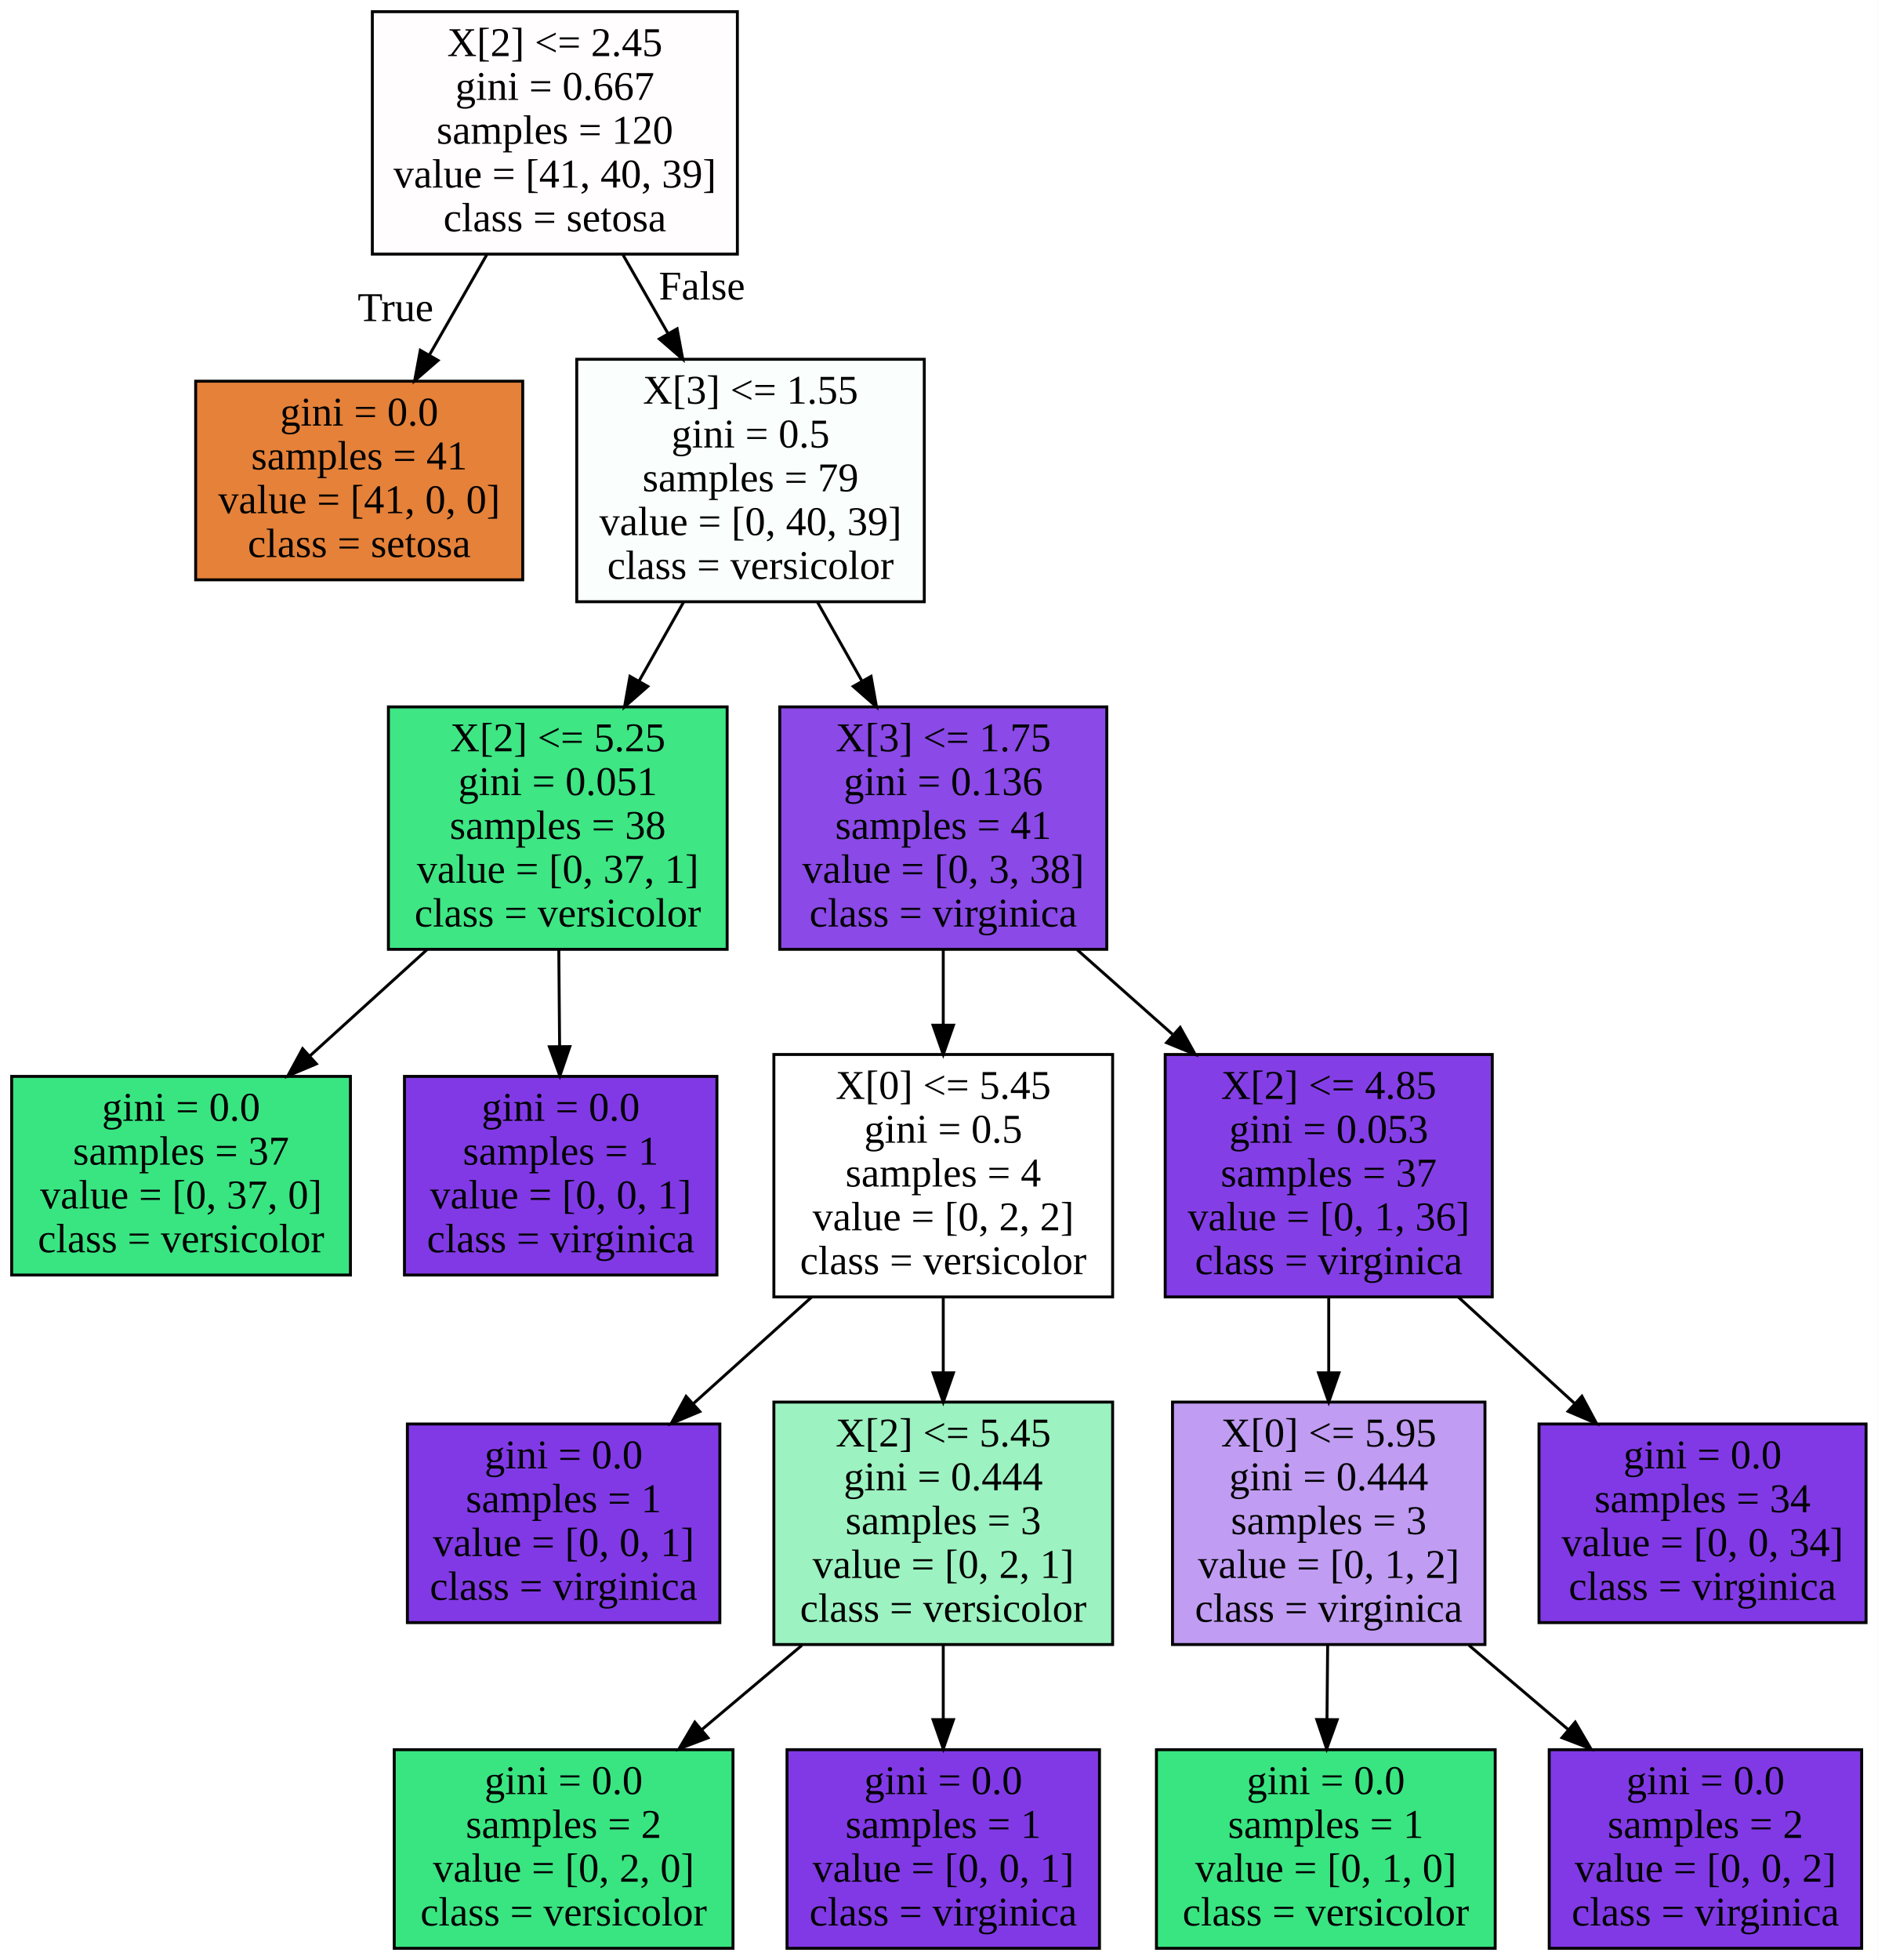
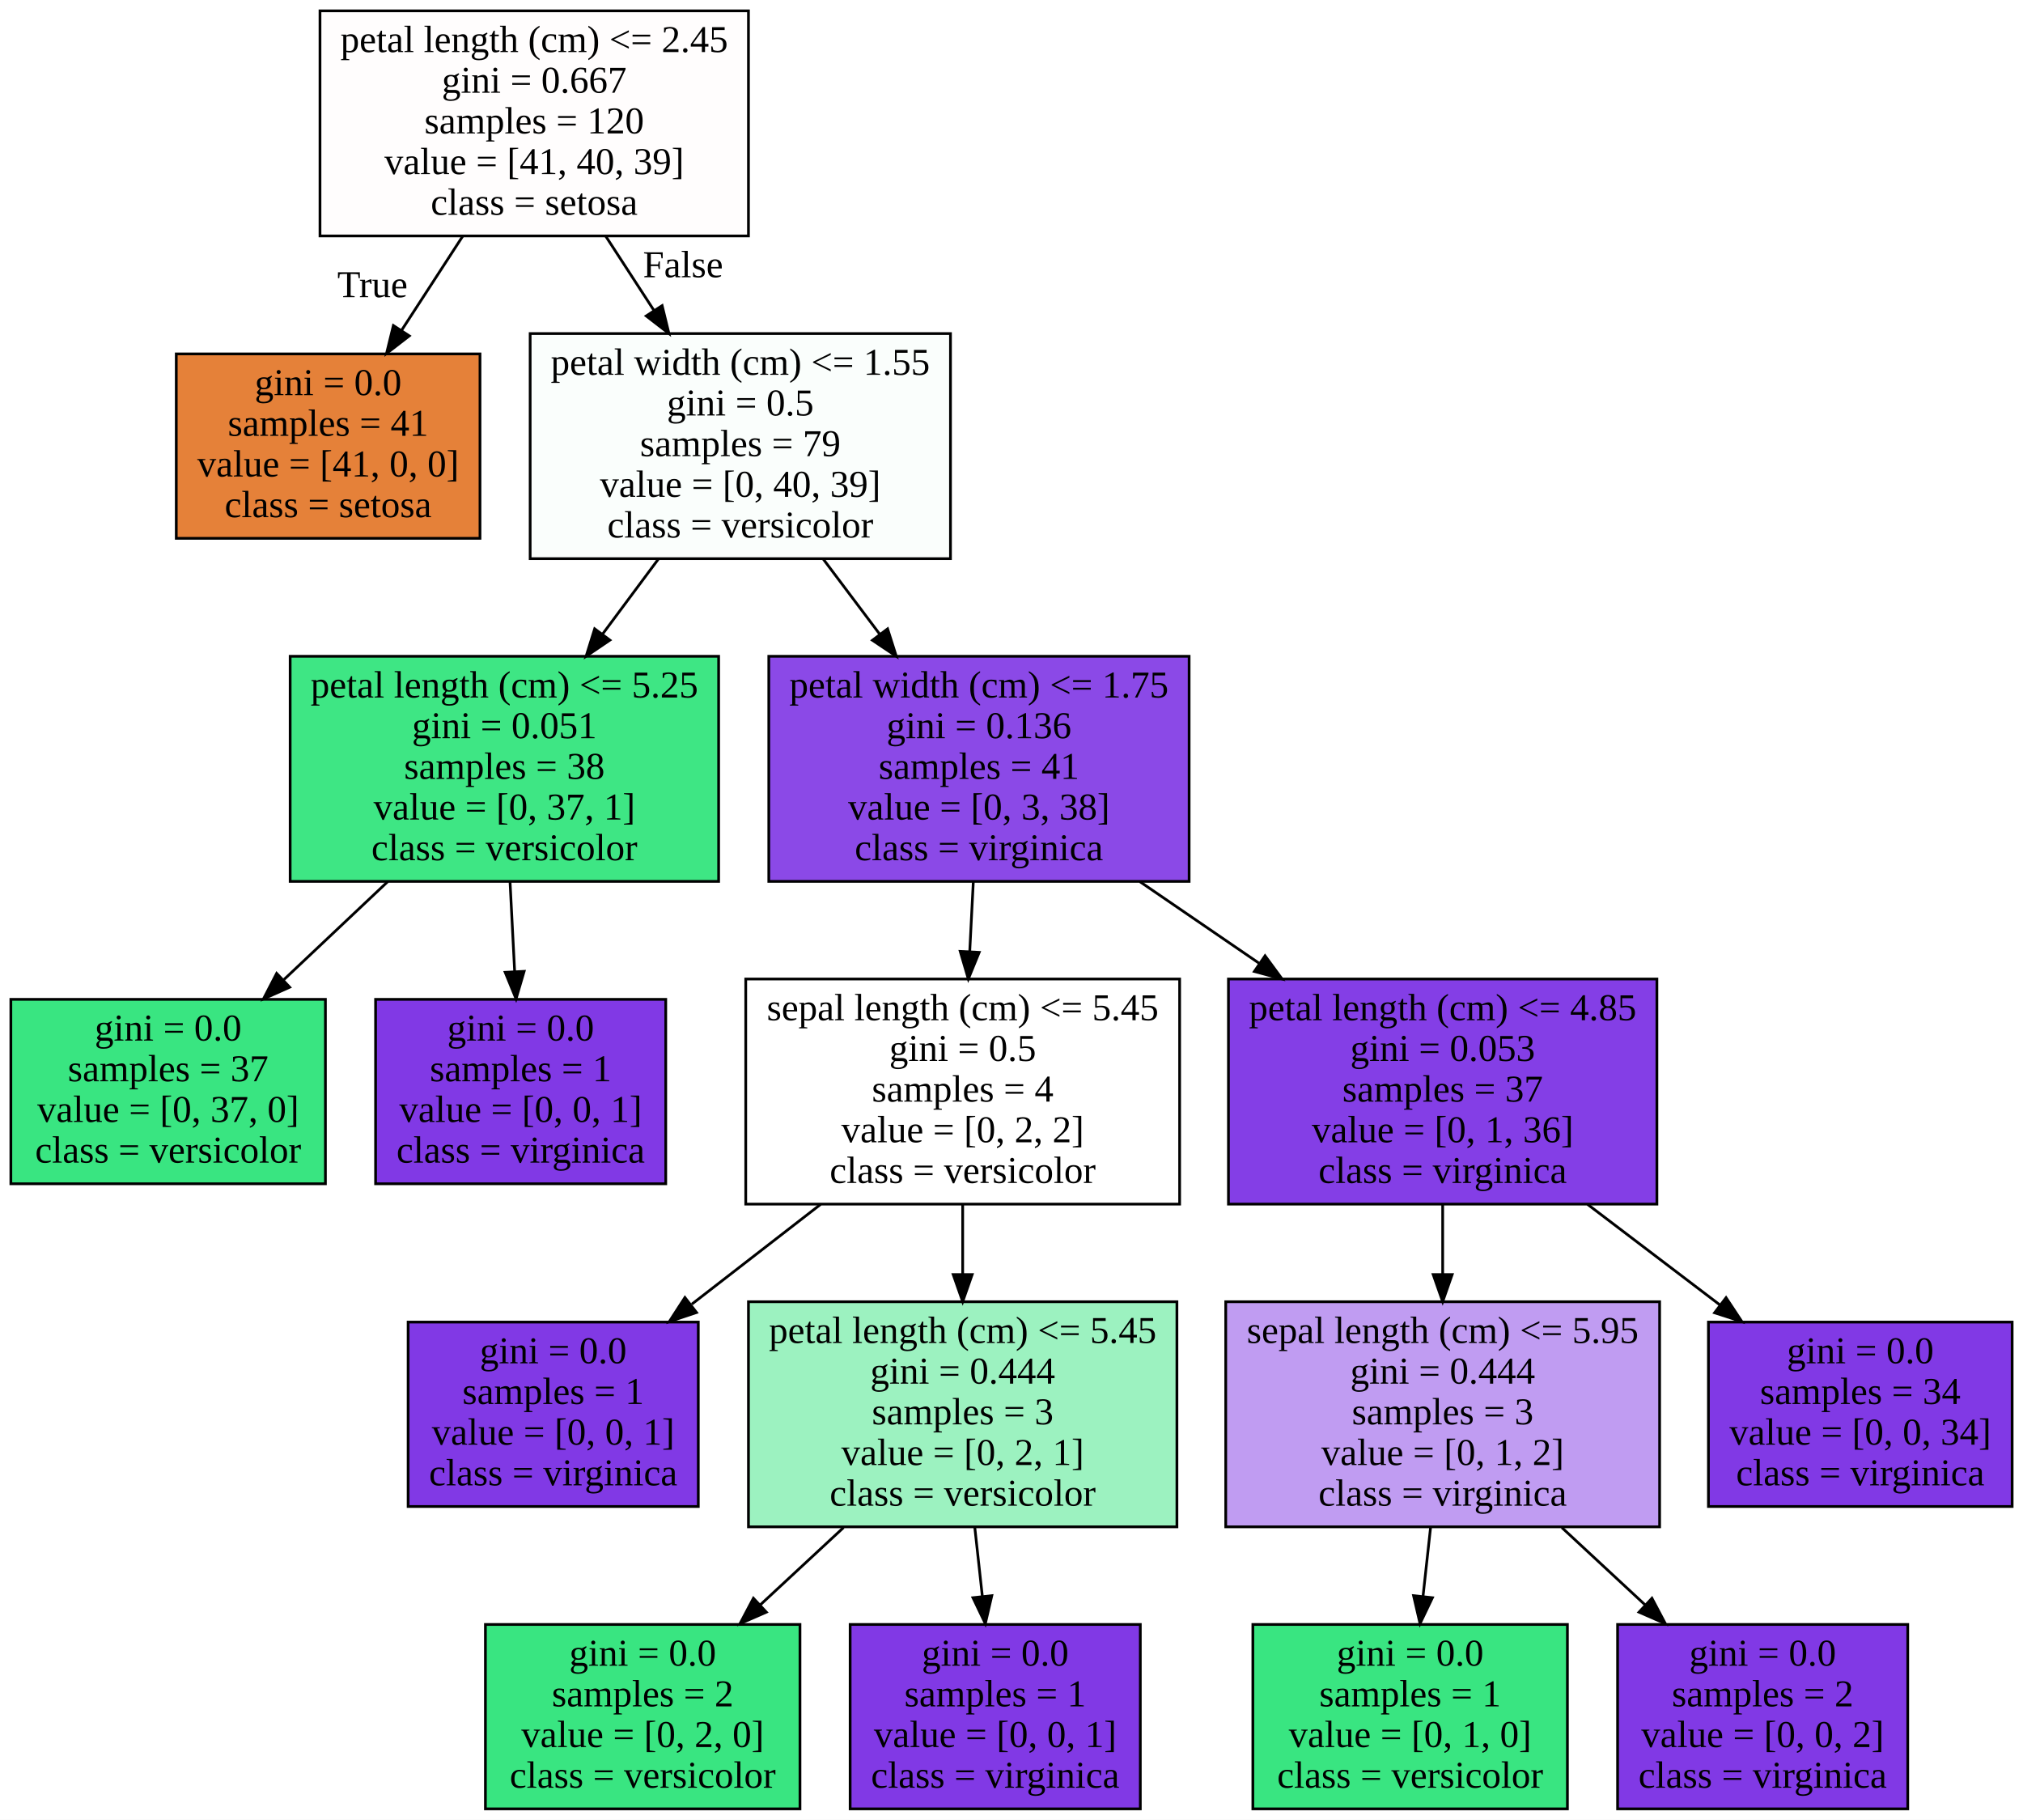
- <svg xmlns="http://www.w3.org/2000/svg" width="643pt" height="671pt" viewBox="0.00 0.00 643.00 671.00">
+ <svg xmlns="http://www.w3.org/2000/svg" width="746pt" height="671pt" viewBox="0.00 0.00 746.00 671.00">
  <g id="graph0" class="graph" transform="scale(1 1) rotate(0) translate(4 667)">
-     <polygon fill="white" stroke="transparent" points="-4,4 -4,-667 639,-667 639,4 -4,4" />
+     <polygon fill="white" stroke="transparent" points="-4,4 -4,-667 742,-667 742,4 -4,4" />
    <g id="node1" class="node">
-       <polygon fill="#fffdfd" stroke="black" points="248.5,-663 123.5,-663 123.5,-580 248.5,-580 248.5,-663" />
-       <text text-anchor="middle" x="186" y="-647.8" font-family="Times New Roman,serif" font-size="14.00">X[2] &lt;= 2.45</text>
-       <text text-anchor="middle" x="186" y="-632.8" font-family="Times New Roman,serif" font-size="14.00">gini = 0.667</text>
-       <text text-anchor="middle" x="186" y="-617.8" font-family="Times New Roman,serif" font-size="14.00">samples = 120</text>
-       <text text-anchor="middle" x="186" y="-602.8" font-family="Times New Roman,serif" font-size="14.00">value = [41, 40, 39]</text>
-       <text text-anchor="middle" x="186" y="-587.8" font-family="Times New Roman,serif" font-size="14.00">class = setosa</text>
+       <polygon fill="#fffdfd" stroke="black" points="272,-663 114,-663 114,-580 272,-580 272,-663" />
+       <text text-anchor="middle" x="193" y="-647.8" font-family="Times New Roman,serif" font-size="14.00">petal length (cm) &lt;= 2.45</text>
+       <text text-anchor="middle" x="193" y="-632.8" font-family="Times New Roman,serif" font-size="14.00">gini = 0.667</text>
+       <text text-anchor="middle" x="193" y="-617.8" font-family="Times New Roman,serif" font-size="14.00">samples = 120</text>
+       <text text-anchor="middle" x="193" y="-602.8" font-family="Times New Roman,serif" font-size="14.00">value = [41, 40, 39]</text>
+       <text text-anchor="middle" x="193" y="-587.8" font-family="Times New Roman,serif" font-size="14.00">class = setosa</text>
    </g>
    <g id="node2" class="node">
-       <polygon fill="#e58139" stroke="black" points="175,-536.5 63,-536.5 63,-468.5 175,-468.5 175,-536.5" />
-       <text text-anchor="middle" x="119" y="-521.3" font-family="Times New Roman,serif" font-size="14.00">gini = 0.0</text>
-       <text text-anchor="middle" x="119" y="-506.3" font-family="Times New Roman,serif" font-size="14.00">samples = 41</text>
-       <text text-anchor="middle" x="119" y="-491.3" font-family="Times New Roman,serif" font-size="14.00">value = [41, 0, 0]</text>
-       <text text-anchor="middle" x="119" y="-476.3" font-family="Times New Roman,serif" font-size="14.00">class = setosa</text>
+       <polygon fill="#e58139" stroke="black" points="173,-536.5 61,-536.5 61,-468.5 173,-468.5 173,-536.5" />
+       <text text-anchor="middle" x="117" y="-521.3" font-family="Times New Roman,serif" font-size="14.00">gini = 0.0</text>
+       <text text-anchor="middle" x="117" y="-506.3" font-family="Times New Roman,serif" font-size="14.00">samples = 41</text>
+       <text text-anchor="middle" x="117" y="-491.3" font-family="Times New Roman,serif" font-size="14.00">value = [41, 0, 0]</text>
+       <text text-anchor="middle" x="117" y="-476.3" font-family="Times New Roman,serif" font-size="14.00">class = setosa</text>
    </g>
    <g id="edge1" class="edge">
-       <path fill="none" stroke="black" d="M162.75,-579.91C156.37,-568.76 149.44,-556.66 143.02,-545.44" />
-       <polygon fill="black" stroke="black" points="146,-543.61 137.99,-536.67 139.93,-547.08 146,-543.61" />
-       <text text-anchor="middle" x="131.44" y="-557.09" font-family="Times New Roman,serif" font-size="14.00">True</text>
+       <path fill="none" stroke="black" d="M166.63,-579.91C159.32,-568.65 151.37,-556.42 144.03,-545.11" />
+       <polygon fill="black" stroke="black" points="146.93,-543.15 138.54,-536.67 141.06,-546.96 146.93,-543.15" />
+       <text text-anchor="middle" x="133.35" y="-557.42" font-family="Times New Roman,serif" font-size="14.00">True</text>
    </g>
    <g id="node3" class="node">
-       <polygon fill="#fafefc" stroke="black" points="312.5,-544 193.5,-544 193.5,-461 312.5,-461 312.5,-544" />
-       <text text-anchor="middle" x="253" y="-528.8" font-family="Times New Roman,serif" font-size="14.00">X[3] &lt;= 1.55</text>
-       <text text-anchor="middle" x="253" y="-513.8" font-family="Times New Roman,serif" font-size="14.00">gini = 0.5</text>
-       <text text-anchor="middle" x="253" y="-498.8" font-family="Times New Roman,serif" font-size="14.00">samples = 79</text>
-       <text text-anchor="middle" x="253" y="-483.8" font-family="Times New Roman,serif" font-size="14.00">value = [0, 40, 39]</text>
-       <text text-anchor="middle" x="253" y="-468.8" font-family="Times New Roman,serif" font-size="14.00">class = versicolor</text>
+       <polygon fill="#fafefc" stroke="black" points="346.5,-544 191.5,-544 191.5,-461 346.5,-461 346.5,-544" />
+       <text text-anchor="middle" x="269" y="-528.8" font-family="Times New Roman,serif" font-size="14.00">petal width (cm) &lt;= 1.55</text>
+       <text text-anchor="middle" x="269" y="-513.8" font-family="Times New Roman,serif" font-size="14.00">gini = 0.5</text>
+       <text text-anchor="middle" x="269" y="-498.8" font-family="Times New Roman,serif" font-size="14.00">samples = 79</text>
+       <text text-anchor="middle" x="269" y="-483.8" font-family="Times New Roman,serif" font-size="14.00">value = [0, 40, 39]</text>
+       <text text-anchor="middle" x="269" y="-468.8" font-family="Times New Roman,serif" font-size="14.00">class = versicolor</text>
    </g>
    <g id="edge2" class="edge">
-       <path fill="none" stroke="black" d="M209.25,-579.91C214.23,-571.2 219.56,-561.9 224.71,-552.89" />
-       <polygon fill="black" stroke="black" points="227.86,-554.44 229.8,-544.02 221.79,-550.96 227.86,-554.44" />
-       <text text-anchor="middle" x="236.35" y="-564.45" font-family="Times New Roman,serif" font-size="14.00">False</text>
+       <path fill="none" stroke="black" d="M219.37,-579.91C225.09,-571.1 231.19,-561.7 237.1,-552.61" />
+       <polygon fill="black" stroke="black" points="240.17,-554.31 242.68,-544.02 234.3,-550.5 240.17,-554.31" />
+       <text text-anchor="middle" x="247.87" y="-564.78" font-family="Times New Roman,serif" font-size="14.00">False</text>
    </g>
    <g id="node4" class="node">
-       <polygon fill="#3ee684" stroke="black" points="245,-425 129,-425 129,-342 245,-342 245,-425" />
-       <text text-anchor="middle" x="187" y="-409.8" font-family="Times New Roman,serif" font-size="14.00">X[2] &lt;= 5.25</text>
-       <text text-anchor="middle" x="187" y="-394.8" font-family="Times New Roman,serif" font-size="14.00">gini = 0.051</text>
-       <text text-anchor="middle" x="187" y="-379.8" font-family="Times New Roman,serif" font-size="14.00">samples = 38</text>
-       <text text-anchor="middle" x="187" y="-364.8" font-family="Times New Roman,serif" font-size="14.00">value = [0, 37, 1]</text>
-       <text text-anchor="middle" x="187" y="-349.8" font-family="Times New Roman,serif" font-size="14.00">class = versicolor</text>
+       <polygon fill="#3ee684" stroke="black" points="261,-425 103,-425 103,-342 261,-342 261,-425" />
+       <text text-anchor="middle" x="182" y="-409.8" font-family="Times New Roman,serif" font-size="14.00">petal length (cm) &lt;= 5.25</text>
+       <text text-anchor="middle" x="182" y="-394.8" font-family="Times New Roman,serif" font-size="14.00">gini = 0.051</text>
+       <text text-anchor="middle" x="182" y="-379.8" font-family="Times New Roman,serif" font-size="14.00">samples = 38</text>
+       <text text-anchor="middle" x="182" y="-364.8" font-family="Times New Roman,serif" font-size="14.00">value = [0, 37, 1]</text>
+       <text text-anchor="middle" x="182" y="-349.8" font-family="Times New Roman,serif" font-size="14.00">class = versicolor</text>
    </g>
    <g id="edge3" class="edge">
-       <path fill="none" stroke="black" d="M230.1,-460.91C225.19,-452.2 219.94,-442.9 214.86,-433.89" />
-       <polygon fill="black" stroke="black" points="217.82,-432.01 209.86,-425.02 211.72,-435.45 217.82,-432.01" />
+       <path fill="none" stroke="black" d="M238.82,-460.91C232.14,-451.92 224.99,-442.32 218.1,-433.05" />
+       <polygon fill="black" stroke="black" points="220.91,-430.96 212.13,-425.02 215.29,-435.13 220.91,-430.96" />
    </g>
    <g id="node7" class="node">
-       <polygon fill="#8b49e7" stroke="black" points="375,-425 263,-425 263,-342 375,-342 375,-425" />
-       <text text-anchor="middle" x="319" y="-409.8" font-family="Times New Roman,serif" font-size="14.00">X[3] &lt;= 1.75</text>
-       <text text-anchor="middle" x="319" y="-394.8" font-family="Times New Roman,serif" font-size="14.00">gini = 0.136</text>
-       <text text-anchor="middle" x="319" y="-379.8" font-family="Times New Roman,serif" font-size="14.00">samples = 41</text>
-       <text text-anchor="middle" x="319" y="-364.8" font-family="Times New Roman,serif" font-size="14.00">value = [0, 3, 38]</text>
-       <text text-anchor="middle" x="319" y="-349.8" font-family="Times New Roman,serif" font-size="14.00">class = virginica</text>
+       <polygon fill="#8b49e7" stroke="black" points="434.5,-425 279.5,-425 279.5,-342 434.5,-342 434.5,-425" />
+       <text text-anchor="middle" x="357" y="-409.8" font-family="Times New Roman,serif" font-size="14.00">petal width (cm) &lt;= 1.75</text>
+       <text text-anchor="middle" x="357" y="-394.8" font-family="Times New Roman,serif" font-size="14.00">gini = 0.136</text>
+       <text text-anchor="middle" x="357" y="-379.8" font-family="Times New Roman,serif" font-size="14.00">samples = 41</text>
+       <text text-anchor="middle" x="357" y="-364.8" font-family="Times New Roman,serif" font-size="14.00">value = [0, 3, 38]</text>
+       <text text-anchor="middle" x="357" y="-349.8" font-family="Times New Roman,serif" font-size="14.00">class = virginica</text>
    </g>
    <g id="edge6" class="edge">
-       <path fill="none" stroke="black" d="M275.9,-460.91C280.81,-452.2 286.06,-442.9 291.14,-433.89" />
-       <polygon fill="black" stroke="black" points="294.28,-435.45 296.14,-425.02 288.18,-432.01 294.28,-435.45" />
+       <path fill="none" stroke="black" d="M299.53,-460.91C306.29,-451.92 313.52,-442.32 320.48,-433.05" />
+       <polygon fill="black" stroke="black" points="323.31,-435.12 326.52,-425.02 317.71,-430.91 323.31,-435.12" />
    </g>
    <g id="node5" class="node">
      <polygon fill="#39e581" stroke="black" points="116,-298.5 0,-298.5 0,-230.5 116,-230.5 116,-298.5" />
      <text text-anchor="middle" x="58" y="-283.3" font-family="Times New Roman,serif" font-size="14.00">gini = 0.0</text>
      <text text-anchor="middle" x="58" y="-268.3" font-family="Times New Roman,serif" font-size="14.00">samples = 37</text>
      <text text-anchor="middle" x="58" y="-253.3" font-family="Times New Roman,serif" font-size="14.00">value = [0, 37, 0]</text>
      <text text-anchor="middle" x="58" y="-238.3" font-family="Times New Roman,serif" font-size="14.00">class = versicolor</text>
    </g>
    <g id="edge4" class="edge">
-       <path fill="none" stroke="black" d="M142.24,-341.91C129.23,-330.1 115.02,-317.22 102.05,-305.45" />
-       <polygon fill="black" stroke="black" points="104.33,-302.79 94.57,-298.67 99.62,-307.98 104.33,-302.79" />
+       <path fill="none" stroke="black" d="M138.98,-341.91C126.58,-330.21 113.07,-317.46 100.69,-305.78" />
+       <polygon fill="black" stroke="black" points="102.83,-302.98 93.15,-298.67 98.02,-308.08 102.83,-302.98" />
    </g>
    <g id="node6" class="node">
      <polygon fill="#8139e5" stroke="black" points="241.5,-298.5 134.5,-298.5 134.5,-230.5 241.5,-230.5 241.5,-298.5" />
      <text text-anchor="middle" x="188" y="-283.3" font-family="Times New Roman,serif" font-size="14.00">gini = 0.0</text>
      <text text-anchor="middle" x="188" y="-268.3" font-family="Times New Roman,serif" font-size="14.00">samples = 1</text>
      <text text-anchor="middle" x="188" y="-253.3" font-family="Times New Roman,serif" font-size="14.00">value = [0, 0, 1]</text>
      <text text-anchor="middle" x="188" y="-238.3" font-family="Times New Roman,serif" font-size="14.00">class = virginica</text>
    </g>
    <g id="edge5" class="edge">
-       <path fill="none" stroke="black" d="M187.35,-341.91C187.44,-331.2 187.54,-319.62 187.63,-308.78" />
-       <polygon fill="black" stroke="black" points="191.13,-308.7 187.72,-298.67 184.13,-308.64 191.13,-308.7" />
+       <path fill="none" stroke="black" d="M184.08,-341.91C184.63,-331.2 185.22,-319.62 185.78,-308.78" />
+       <polygon fill="black" stroke="black" points="189.28,-308.83 186.3,-298.67 182.29,-308.47 189.28,-308.83" />
    </g>
    <g id="node8" class="node">
-       <polygon fill="#ffffff" stroke="black" points="377,-306 261,-306 261,-223 377,-223 377,-306" />
-       <text text-anchor="middle" x="319" y="-290.8" font-family="Times New Roman,serif" font-size="14.00">X[0] &lt;= 5.45</text>
-       <text text-anchor="middle" x="319" y="-275.8" font-family="Times New Roman,serif" font-size="14.00">gini = 0.5</text>
-       <text text-anchor="middle" x="319" y="-260.8" font-family="Times New Roman,serif" font-size="14.00">samples = 4</text>
-       <text text-anchor="middle" x="319" y="-245.8" font-family="Times New Roman,serif" font-size="14.00">value = [0, 2, 2]</text>
-       <text text-anchor="middle" x="319" y="-230.8" font-family="Times New Roman,serif" font-size="14.00">class = versicolor</text>
+       <polygon fill="#ffffff" stroke="black" points="431,-306 271,-306 271,-223 431,-223 431,-306" />
+       <text text-anchor="middle" x="351" y="-290.8" font-family="Times New Roman,serif" font-size="14.00">sepal length (cm) &lt;= 5.45</text>
+       <text text-anchor="middle" x="351" y="-275.8" font-family="Times New Roman,serif" font-size="14.00">gini = 0.5</text>
+       <text text-anchor="middle" x="351" y="-260.8" font-family="Times New Roman,serif" font-size="14.00">samples = 4</text>
+       <text text-anchor="middle" x="351" y="-245.8" font-family="Times New Roman,serif" font-size="14.00">value = [0, 2, 2]</text>
+       <text text-anchor="middle" x="351" y="-230.8" font-family="Times New Roman,serif" font-size="14.00">class = versicolor</text>
    </g>
    <g id="edge7" class="edge">
-       <path fill="none" stroke="black" d="M319,-341.91C319,-333.65 319,-324.86 319,-316.3" />
-       <polygon fill="black" stroke="black" points="322.5,-316.02 319,-306.02 315.5,-316.02 322.5,-316.02" />
+       <path fill="none" stroke="black" d="M354.92,-341.91C354.49,-333.56 354.03,-324.67 353.59,-316.02" />
+       <polygon fill="black" stroke="black" points="357.09,-315.83 353.08,-306.02 350.09,-316.19 357.09,-315.83" />
    </g>
    <g id="node13" class="node">
-       <polygon fill="#843ee6" stroke="black" points="507,-306 395,-306 395,-223 507,-223 507,-306" />
-       <text text-anchor="middle" x="451" y="-290.8" font-family="Times New Roman,serif" font-size="14.00">X[2] &lt;= 4.85</text>
-       <text text-anchor="middle" x="451" y="-275.8" font-family="Times New Roman,serif" font-size="14.00">gini = 0.053</text>
-       <text text-anchor="middle" x="451" y="-260.8" font-family="Times New Roman,serif" font-size="14.00">samples = 37</text>
-       <text text-anchor="middle" x="451" y="-245.8" font-family="Times New Roman,serif" font-size="14.00">value = [0, 1, 36]</text>
-       <text text-anchor="middle" x="451" y="-230.8" font-family="Times New Roman,serif" font-size="14.00">class = virginica</text>
+       <polygon fill="#843ee6" stroke="black" points="607,-306 449,-306 449,-223 607,-223 607,-306" />
+       <text text-anchor="middle" x="528" y="-290.8" font-family="Times New Roman,serif" font-size="14.00">petal length (cm) &lt;= 4.85</text>
+       <text text-anchor="middle" x="528" y="-275.8" font-family="Times New Roman,serif" font-size="14.00">gini = 0.053</text>
+       <text text-anchor="middle" x="528" y="-260.8" font-family="Times New Roman,serif" font-size="14.00">samples = 37</text>
+       <text text-anchor="middle" x="528" y="-245.8" font-family="Times New Roman,serif" font-size="14.00">value = [0, 1, 36]</text>
+       <text text-anchor="middle" x="528" y="-230.8" font-family="Times New Roman,serif" font-size="14.00">class = virginica</text>
    </g>
    <g id="edge12" class="edge">
-       <path fill="none" stroke="black" d="M364.8,-341.91C375.34,-332.56 386.65,-322.54 397.49,-312.93" />
-       <polygon fill="black" stroke="black" points="400.12,-315.27 405.28,-306.02 395.48,-310.03 400.12,-315.27" />
+       <path fill="none" stroke="black" d="M416.33,-341.91C430.52,-332.2 445.78,-321.76 460.31,-311.81" />
+       <polygon fill="black" stroke="black" points="462.5,-314.56 468.78,-306.02 458.55,-308.78 462.5,-314.56" />
    </g>
    <g id="node9" class="node">
-       <polygon fill="#8139e5" stroke="black" points="242.5,-179.5 135.5,-179.5 135.5,-111.5 242.5,-111.5 242.5,-179.5" />
-       <text text-anchor="middle" x="189" y="-164.3" font-family="Times New Roman,serif" font-size="14.00">gini = 0.0</text>
-       <text text-anchor="middle" x="189" y="-149.3" font-family="Times New Roman,serif" font-size="14.00">samples = 1</text>
-       <text text-anchor="middle" x="189" y="-134.3" font-family="Times New Roman,serif" font-size="14.00">value = [0, 0, 1]</text>
-       <text text-anchor="middle" x="189" y="-119.3" font-family="Times New Roman,serif" font-size="14.00">class = virginica</text>
+       <polygon fill="#8139e5" stroke="black" points="253.5,-179.5 146.5,-179.5 146.5,-111.5 253.5,-111.5 253.5,-179.5" />
+       <text text-anchor="middle" x="200" y="-164.3" font-family="Times New Roman,serif" font-size="14.00">gini = 0.0</text>
+       <text text-anchor="middle" x="200" y="-149.3" font-family="Times New Roman,serif" font-size="14.00">samples = 1</text>
+       <text text-anchor="middle" x="200" y="-134.3" font-family="Times New Roman,serif" font-size="14.00">value = [0, 0, 1]</text>
+       <text text-anchor="middle" x="200" y="-119.3" font-family="Times New Roman,serif" font-size="14.00">class = virginica</text>
    </g>
    <g id="edge8" class="edge">
-       <path fill="none" stroke="black" d="M273.9,-222.91C260.78,-211.1 246.46,-198.22 233.39,-186.45" />
-       <polygon fill="black" stroke="black" points="235.63,-183.76 225.85,-179.67 230.94,-188.96 235.63,-183.76" />
+       <path fill="none" stroke="black" d="M298.61,-222.91C283.23,-210.99 266.43,-197.98 251.13,-186.12" />
+       <polygon fill="black" stroke="black" points="252.85,-183.03 242.81,-179.67 248.57,-188.56 252.85,-183.03" />
    </g>
    <g id="node10" class="node">
-       <polygon fill="#9cf2c0" stroke="black" points="377,-187 261,-187 261,-104 377,-104 377,-187" />
-       <text text-anchor="middle" x="319" y="-171.8" font-family="Times New Roman,serif" font-size="14.00">X[2] &lt;= 5.45</text>
-       <text text-anchor="middle" x="319" y="-156.8" font-family="Times New Roman,serif" font-size="14.00">gini = 0.444</text>
-       <text text-anchor="middle" x="319" y="-141.8" font-family="Times New Roman,serif" font-size="14.00">samples = 3</text>
-       <text text-anchor="middle" x="319" y="-126.8" font-family="Times New Roman,serif" font-size="14.00">value = [0, 2, 1]</text>
-       <text text-anchor="middle" x="319" y="-111.8" font-family="Times New Roman,serif" font-size="14.00">class = versicolor</text>
+       <polygon fill="#9cf2c0" stroke="black" points="430,-187 272,-187 272,-104 430,-104 430,-187" />
+       <text text-anchor="middle" x="351" y="-171.8" font-family="Times New Roman,serif" font-size="14.00">petal length (cm) &lt;= 5.45</text>
+       <text text-anchor="middle" x="351" y="-156.8" font-family="Times New Roman,serif" font-size="14.00">gini = 0.444</text>
+       <text text-anchor="middle" x="351" y="-141.8" font-family="Times New Roman,serif" font-size="14.00">samples = 3</text>
+       <text text-anchor="middle" x="351" y="-126.8" font-family="Times New Roman,serif" font-size="14.00">value = [0, 2, 1]</text>
+       <text text-anchor="middle" x="351" y="-111.8" font-family="Times New Roman,serif" font-size="14.00">class = versicolor</text>
    </g>
    <g id="edge9" class="edge">
-       <path fill="none" stroke="black" d="M319,-222.91C319,-214.65 319,-205.86 319,-197.3" />
-       <polygon fill="black" stroke="black" points="322.5,-197.02 319,-187.02 315.5,-197.02 322.5,-197.02" />
+       <path fill="none" stroke="black" d="M351,-222.91C351,-214.65 351,-205.86 351,-197.3" />
+       <polygon fill="black" stroke="black" points="354.5,-197.02 351,-187.02 347.5,-197.02 354.5,-197.02" />
    </g>
    <g id="node11" class="node">
-       <polygon fill="#39e581" stroke="black" points="247,-68 131,-68 131,0 247,0 247,-68" />
-       <text text-anchor="middle" x="189" y="-52.8" font-family="Times New Roman,serif" font-size="14.00">gini = 0.0</text>
-       <text text-anchor="middle" x="189" y="-37.8" font-family="Times New Roman,serif" font-size="14.00">samples = 2</text>
-       <text text-anchor="middle" x="189" y="-22.8" font-family="Times New Roman,serif" font-size="14.00">value = [0, 2, 0]</text>
-       <text text-anchor="middle" x="189" y="-7.8" font-family="Times New Roman,serif" font-size="14.00">class = versicolor</text>
+       <polygon fill="#39e581" stroke="black" points="291,-68 175,-68 175,0 291,0 291,-68" />
+       <text text-anchor="middle" x="233" y="-52.8" font-family="Times New Roman,serif" font-size="14.00">gini = 0.0</text>
+       <text text-anchor="middle" x="233" y="-37.8" font-family="Times New Roman,serif" font-size="14.00">samples = 2</text>
+       <text text-anchor="middle" x="233" y="-22.8" font-family="Times New Roman,serif" font-size="14.00">value = [0, 2, 0]</text>
+       <text text-anchor="middle" x="233" y="-7.8" font-family="Times New Roman,serif" font-size="14.00">class = versicolor</text>
    </g>
    <g id="edge10" class="edge">
-       <path fill="none" stroke="black" d="M270.59,-103.73C259.44,-94.33 247.59,-84.35 236.47,-74.99" />
-       <polygon fill="black" stroke="black" points="238.44,-72.06 228.53,-68.3 233.93,-77.42 238.44,-72.06" />
+       <path fill="none" stroke="black" d="M307.06,-103.73C297.04,-94.42 286.39,-84.54 276.39,-75.26" />
+       <polygon fill="black" stroke="black" points="278.6,-72.54 268.88,-68.3 273.83,-77.67 278.6,-72.54" />
    </g>
    <g id="node12" class="node">
-       <polygon fill="#8139e5" stroke="black" points="372.5,-68 265.5,-68 265.5,0 372.5,0 372.5,-68" />
-       <text text-anchor="middle" x="319" y="-52.8" font-family="Times New Roman,serif" font-size="14.00">gini = 0.0</text>
-       <text text-anchor="middle" x="319" y="-37.8" font-family="Times New Roman,serif" font-size="14.00">samples = 1</text>
-       <text text-anchor="middle" x="319" y="-22.8" font-family="Times New Roman,serif" font-size="14.00">value = [0, 0, 1]</text>
-       <text text-anchor="middle" x="319" y="-7.8" font-family="Times New Roman,serif" font-size="14.00">class = virginica</text>
+       <polygon fill="#8139e5" stroke="black" points="416.5,-68 309.5,-68 309.5,0 416.5,0 416.5,-68" />
+       <text text-anchor="middle" x="363" y="-52.8" font-family="Times New Roman,serif" font-size="14.00">gini = 0.0</text>
+       <text text-anchor="middle" x="363" y="-37.8" font-family="Times New Roman,serif" font-size="14.00">samples = 1</text>
+       <text text-anchor="middle" x="363" y="-22.8" font-family="Times New Roman,serif" font-size="14.00">value = [0, 0, 1]</text>
+       <text text-anchor="middle" x="363" y="-7.8" font-family="Times New Roman,serif" font-size="14.00">class = virginica</text>
    </g>
    <g id="edge11" class="edge">
-       <path fill="none" stroke="black" d="M319,-103.73C319,-95.52 319,-86.86 319,-78.56" />
-       <polygon fill="black" stroke="black" points="322.5,-78.3 319,-68.3 315.5,-78.3 322.5,-78.3" />
+       <path fill="none" stroke="black" d="M355.47,-103.73C356.38,-95.43 357.34,-86.67 358.26,-78.28" />
+       <polygon fill="black" stroke="black" points="361.74,-78.62 359.35,-68.3 354.78,-77.86 361.74,-78.62" />
    </g>
    <g id="node14" class="node">
-       <polygon fill="#c09cf2" stroke="black" points="504.5,-187 397.5,-187 397.5,-104 504.5,-104 504.5,-187" />
-       <text text-anchor="middle" x="451" y="-171.8" font-family="Times New Roman,serif" font-size="14.00">X[0] &lt;= 5.95</text>
-       <text text-anchor="middle" x="451" y="-156.8" font-family="Times New Roman,serif" font-size="14.00">gini = 0.444</text>
-       <text text-anchor="middle" x="451" y="-141.8" font-family="Times New Roman,serif" font-size="14.00">samples = 3</text>
-       <text text-anchor="middle" x="451" y="-126.8" font-family="Times New Roman,serif" font-size="14.00">value = [0, 1, 2]</text>
-       <text text-anchor="middle" x="451" y="-111.8" font-family="Times New Roman,serif" font-size="14.00">class = virginica</text>
+       <polygon fill="#c09cf2" stroke="black" points="608,-187 448,-187 448,-104 608,-104 608,-187" />
+       <text text-anchor="middle" x="528" y="-171.8" font-family="Times New Roman,serif" font-size="14.00">sepal length (cm) &lt;= 5.95</text>
+       <text text-anchor="middle" x="528" y="-156.8" font-family="Times New Roman,serif" font-size="14.00">gini = 0.444</text>
+       <text text-anchor="middle" x="528" y="-141.8" font-family="Times New Roman,serif" font-size="14.00">samples = 3</text>
+       <text text-anchor="middle" x="528" y="-126.8" font-family="Times New Roman,serif" font-size="14.00">value = [0, 1, 2]</text>
+       <text text-anchor="middle" x="528" y="-111.8" font-family="Times New Roman,serif" font-size="14.00">class = virginica</text>
    </g>
    <g id="edge13" class="edge">
-       <path fill="none" stroke="black" d="M451,-222.91C451,-214.65 451,-205.86 451,-197.3" />
-       <polygon fill="black" stroke="black" points="454.5,-197.02 451,-187.02 447.5,-197.02 454.5,-197.02" />
+       <path fill="none" stroke="black" d="M528,-222.91C528,-214.65 528,-205.86 528,-197.3" />
+       <polygon fill="black" stroke="black" points="531.5,-197.02 528,-187.02 524.5,-197.02 531.5,-197.02" />
    </g>
    <g id="node17" class="node">
-       <polygon fill="#8139e5" stroke="black" points="635,-179.5 523,-179.5 523,-111.5 635,-111.5 635,-179.5" />
-       <text text-anchor="middle" x="579" y="-164.3" font-family="Times New Roman,serif" font-size="14.00">gini = 0.0</text>
-       <text text-anchor="middle" x="579" y="-149.3" font-family="Times New Roman,serif" font-size="14.00">samples = 34</text>
-       <text text-anchor="middle" x="579" y="-134.3" font-family="Times New Roman,serif" font-size="14.00">value = [0, 0, 34]</text>
-       <text text-anchor="middle" x="579" y="-119.3" font-family="Times New Roman,serif" font-size="14.00">class = virginica</text>
+       <polygon fill="#8139e5" stroke="black" points="738,-179.5 626,-179.5 626,-111.5 738,-111.5 738,-179.5" />
+       <text text-anchor="middle" x="682" y="-164.3" font-family="Times New Roman,serif" font-size="14.00">gini = 0.0</text>
+       <text text-anchor="middle" x="682" y="-149.3" font-family="Times New Roman,serif" font-size="14.00">samples = 34</text>
+       <text text-anchor="middle" x="682" y="-134.3" font-family="Times New Roman,serif" font-size="14.00">value = [0, 0, 34]</text>
+       <text text-anchor="middle" x="682" y="-119.3" font-family="Times New Roman,serif" font-size="14.00">class = virginica</text>
    </g>
    <g id="edge16" class="edge">
-       <path fill="none" stroke="black" d="M495.41,-222.91C508.33,-211.1 522.42,-198.22 535.29,-186.45" />
-       <polygon fill="black" stroke="black" points="537.7,-189 542.71,-179.67 532.97,-183.83 537.7,-189" />
+       <path fill="none" stroke="black" d="M581.43,-222.91C597.26,-210.88 614.56,-197.73 630.28,-185.79" />
+       <polygon fill="black" stroke="black" points="632.5,-188.5 638.34,-179.67 628.26,-182.93 632.5,-188.5" />
    </g>
    <g id="node15" class="node">
-       <polygon fill="#39e581" stroke="black" points="508,-68 392,-68 392,0 508,0 508,-68" />
-       <text text-anchor="middle" x="450" y="-52.8" font-family="Times New Roman,serif" font-size="14.00">gini = 0.0</text>
-       <text text-anchor="middle" x="450" y="-37.8" font-family="Times New Roman,serif" font-size="14.00">samples = 1</text>
-       <text text-anchor="middle" x="450" y="-22.8" font-family="Times New Roman,serif" font-size="14.00">value = [0, 1, 0]</text>
-       <text text-anchor="middle" x="450" y="-7.8" font-family="Times New Roman,serif" font-size="14.00">class = versicolor</text>
+       <polygon fill="#39e581" stroke="black" points="574,-68 458,-68 458,0 574,0 574,-68" />
+       <text text-anchor="middle" x="516" y="-52.8" font-family="Times New Roman,serif" font-size="14.00">gini = 0.0</text>
+       <text text-anchor="middle" x="516" y="-37.8" font-family="Times New Roman,serif" font-size="14.00">samples = 1</text>
+       <text text-anchor="middle" x="516" y="-22.8" font-family="Times New Roman,serif" font-size="14.00">value = [0, 1, 0]</text>
+       <text text-anchor="middle" x="516" y="-7.8" font-family="Times New Roman,serif" font-size="14.00">class = versicolor</text>
    </g>
    <g id="edge14" class="edge">
-       <path fill="none" stroke="black" d="M450.63,-103.73C450.55,-95.52 450.47,-86.86 450.4,-78.56" />
-       <polygon fill="black" stroke="black" points="453.9,-78.27 450.3,-68.3 446.9,-78.33 453.9,-78.27" />
+       <path fill="none" stroke="black" d="M523.53,-103.73C522.62,-95.43 521.66,-86.67 520.74,-78.28" />
+       <polygon fill="black" stroke="black" points="524.22,-77.86 519.65,-68.3 517.26,-78.62 524.22,-77.86" />
    </g>
    <g id="node16" class="node">
-       <polygon fill="#8139e5" stroke="black" points="633.5,-68 526.5,-68 526.5,0 633.5,0 633.5,-68" />
-       <text text-anchor="middle" x="580" y="-52.8" font-family="Times New Roman,serif" font-size="14.00">gini = 0.0</text>
-       <text text-anchor="middle" x="580" y="-37.8" font-family="Times New Roman,serif" font-size="14.00">samples = 2</text>
-       <text text-anchor="middle" x="580" y="-22.8" font-family="Times New Roman,serif" font-size="14.00">value = [0, 0, 2]</text>
-       <text text-anchor="middle" x="580" y="-7.8" font-family="Times New Roman,serif" font-size="14.00">class = virginica</text>
+       <polygon fill="#8139e5" stroke="black" points="699.5,-68 592.5,-68 592.5,0 699.5,0 699.5,-68" />
+       <text text-anchor="middle" x="646" y="-52.8" font-family="Times New Roman,serif" font-size="14.00">gini = 0.0</text>
+       <text text-anchor="middle" x="646" y="-37.8" font-family="Times New Roman,serif" font-size="14.00">samples = 2</text>
+       <text text-anchor="middle" x="646" y="-22.8" font-family="Times New Roman,serif" font-size="14.00">value = [0, 0, 2]</text>
+       <text text-anchor="middle" x="646" y="-7.8" font-family="Times New Roman,serif" font-size="14.00">class = virginica</text>
    </g>
    <g id="edge15" class="edge">
-       <path fill="none" stroke="black" d="M499.03,-103.73C510.1,-94.33 521.86,-84.35 532.89,-74.99" />
-       <polygon fill="black" stroke="black" points="535.41,-77.44 540.77,-68.3 530.88,-72.1 535.41,-77.44" />
+       <path fill="none" stroke="black" d="M571.94,-103.73C581.96,-94.42 592.61,-84.54 602.61,-75.26" />
+       <polygon fill="black" stroke="black" points="605.17,-77.67 610.12,-68.3 600.4,-72.54 605.17,-77.67" />
    </g>
  </g>
</svg>
